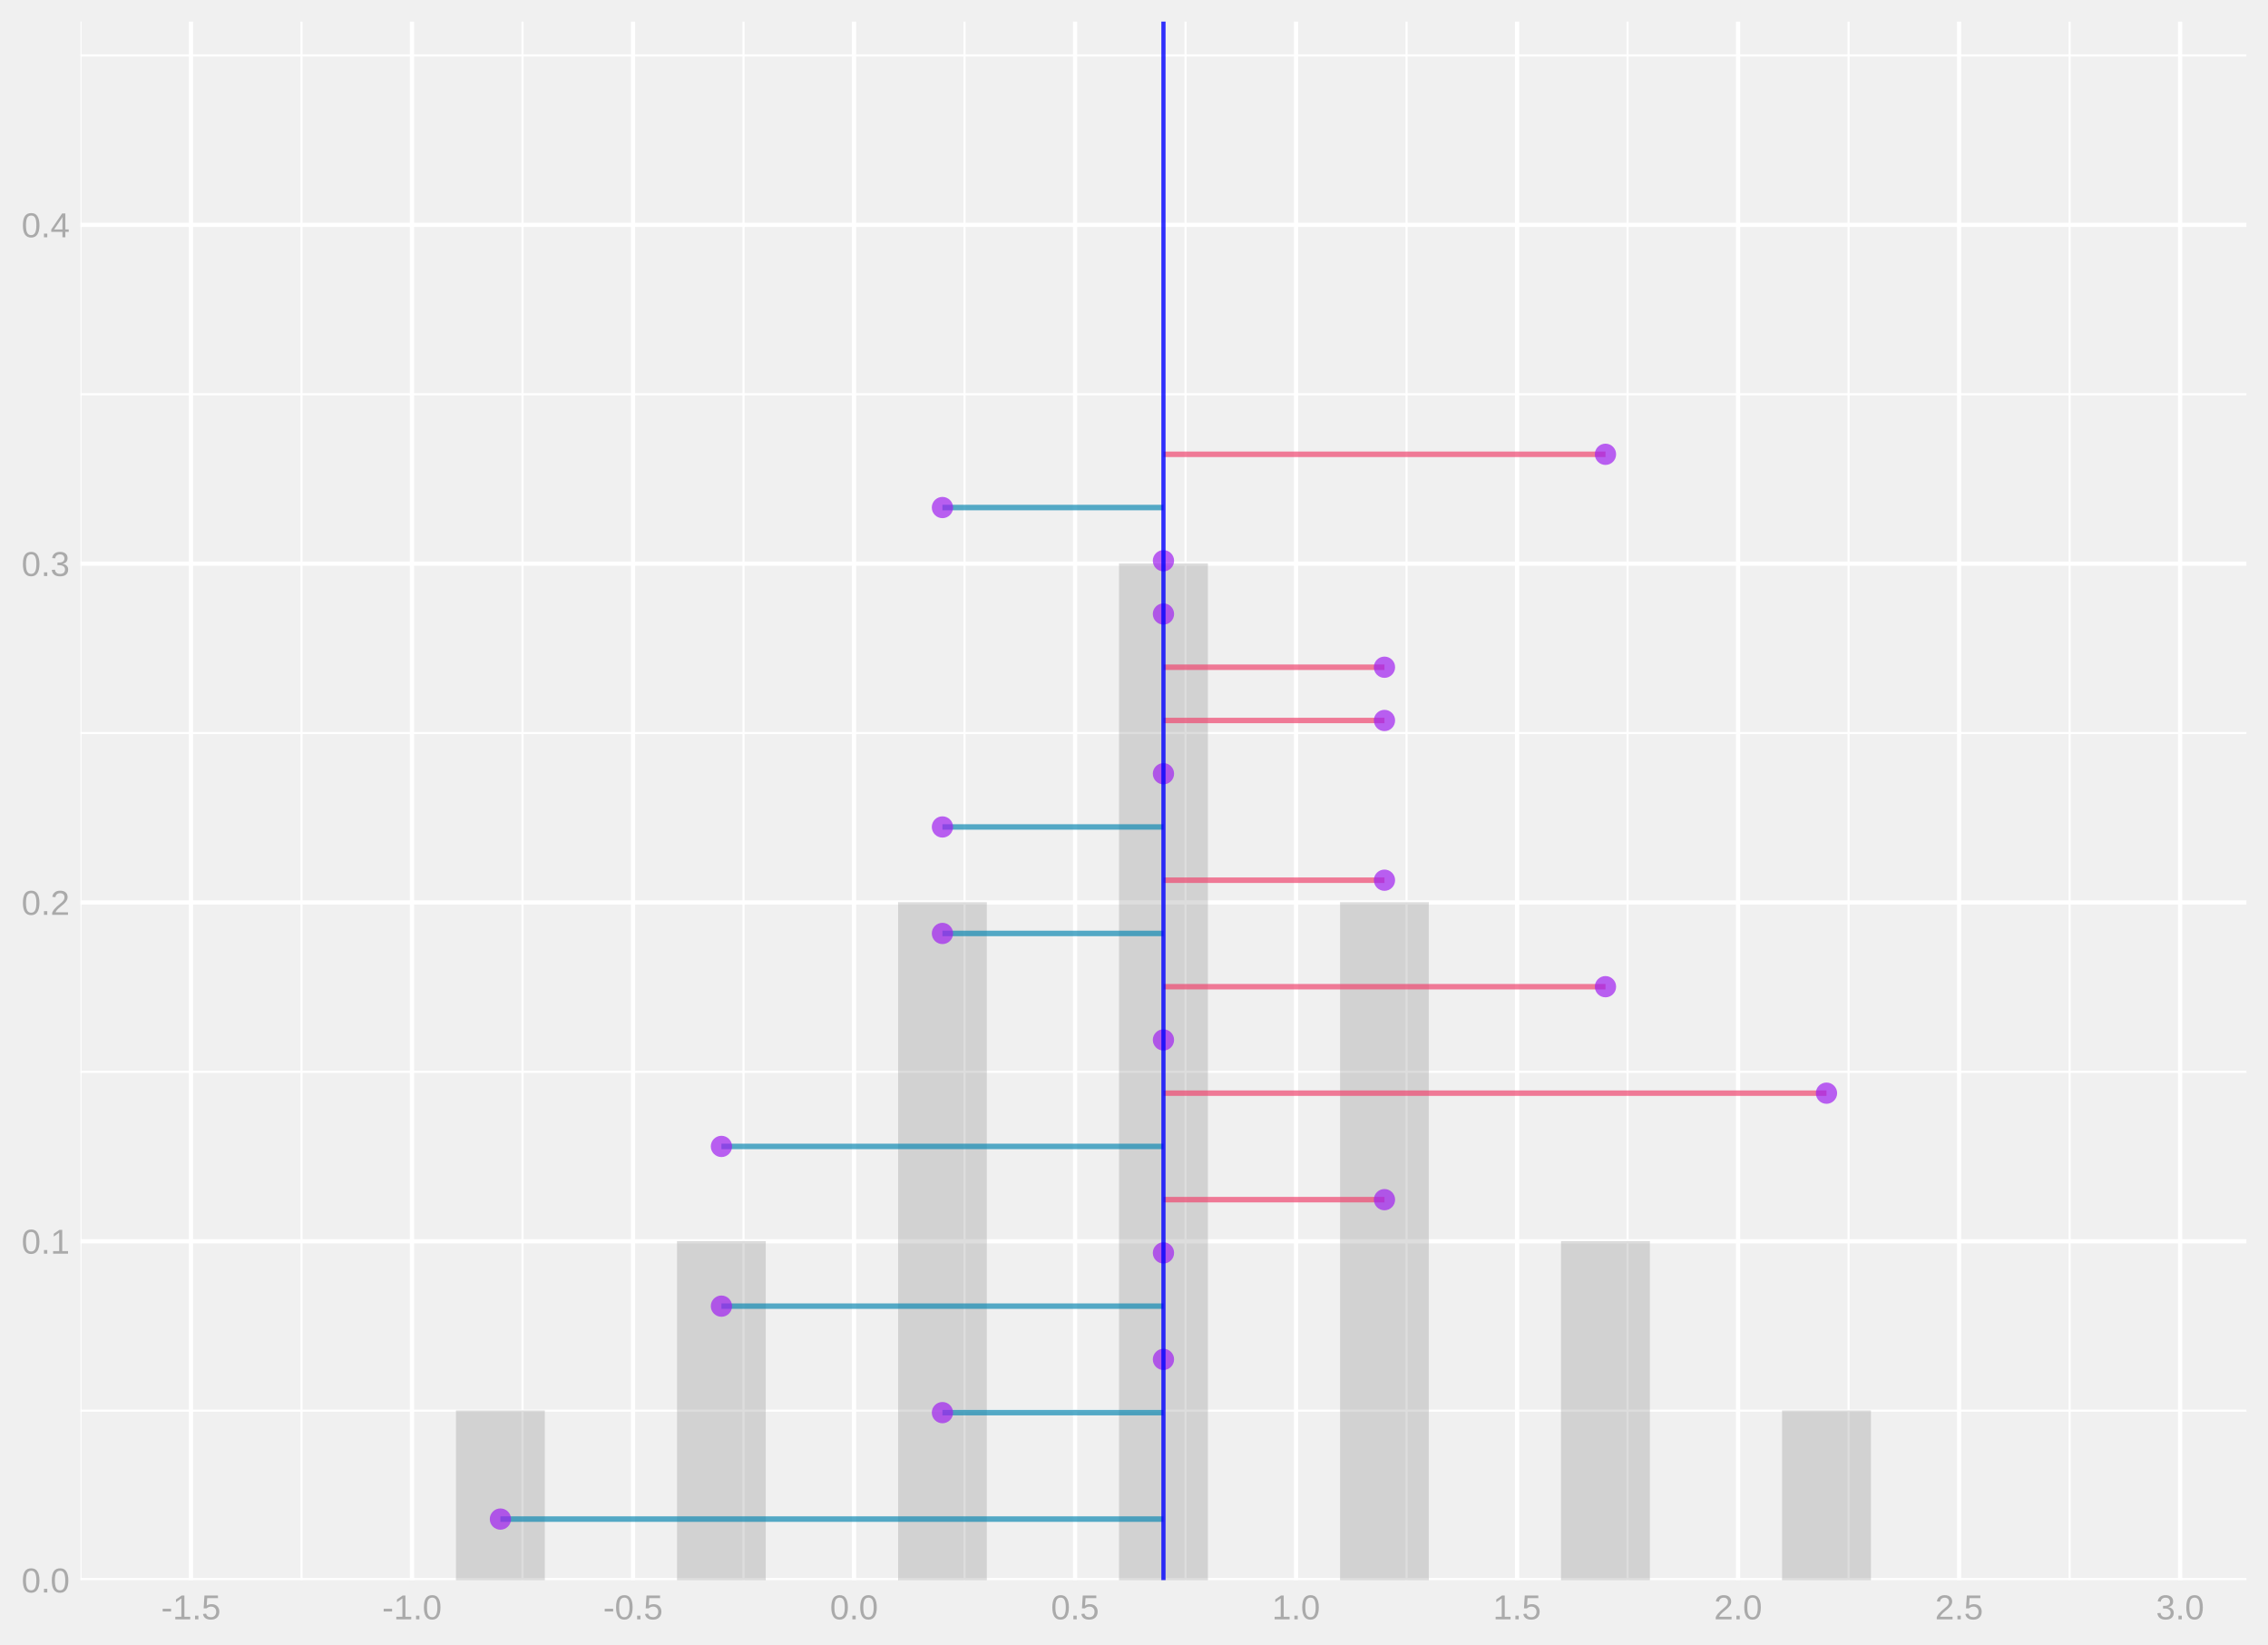
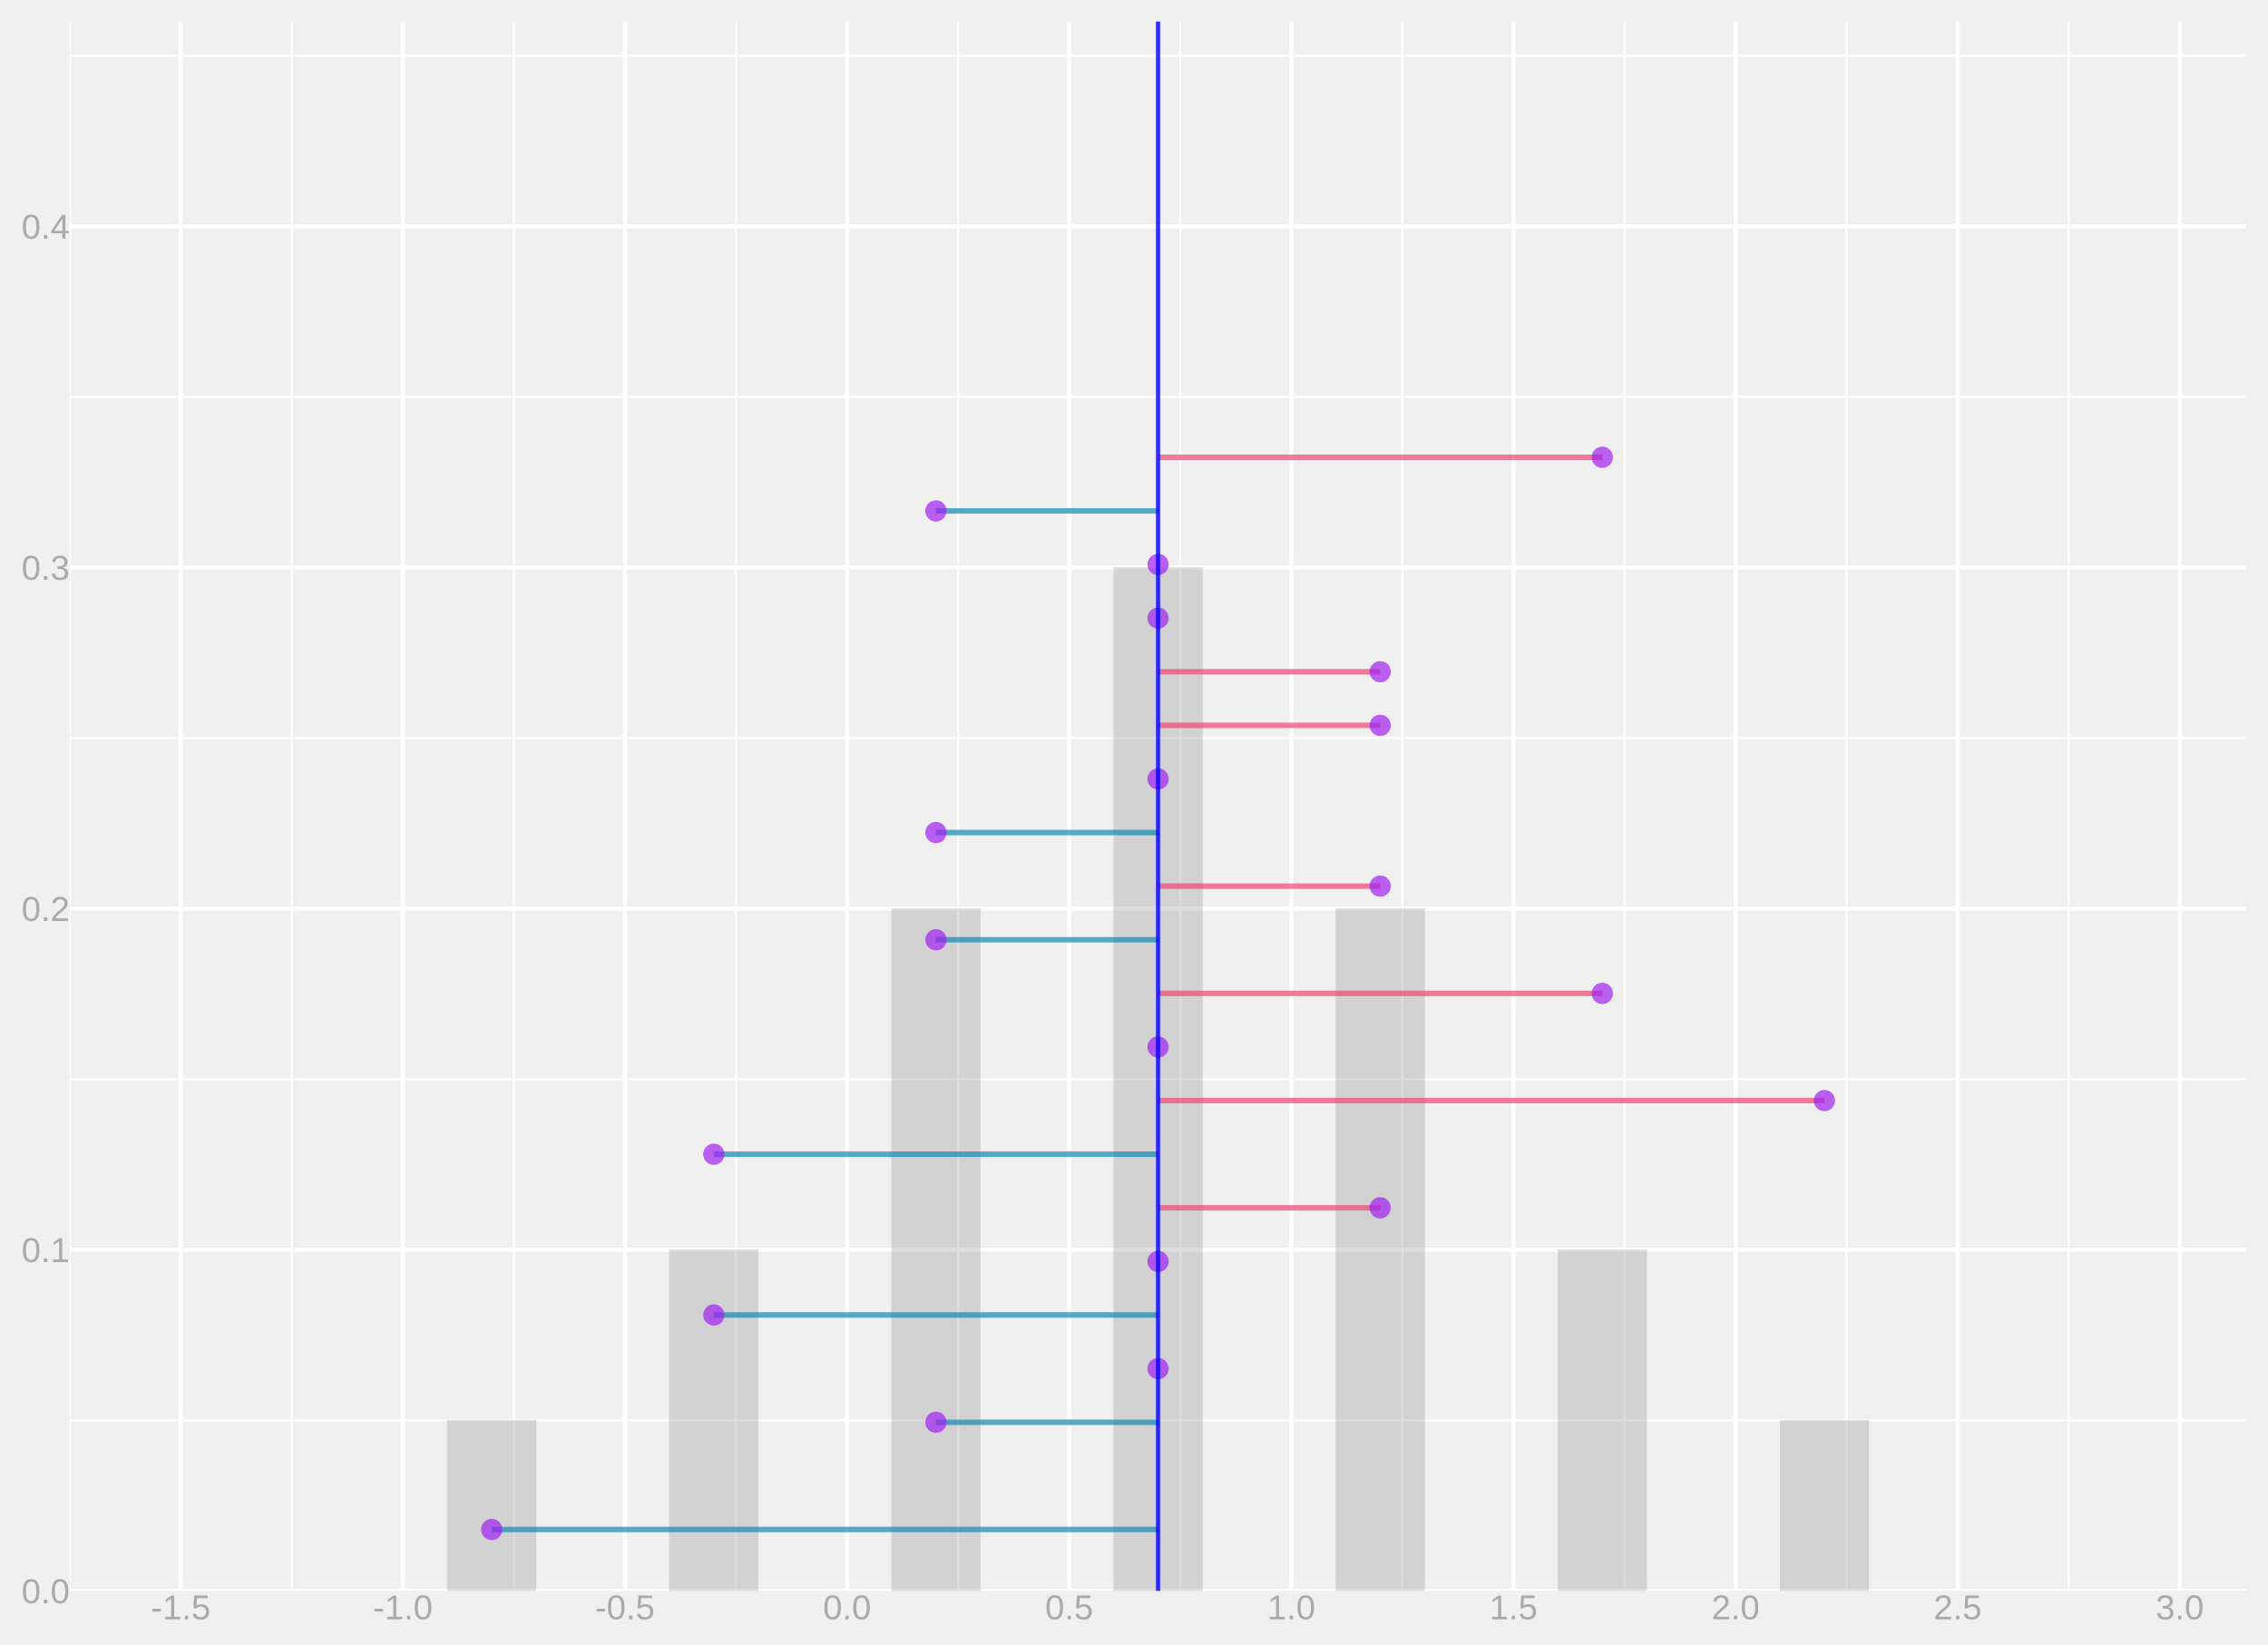
<svg xmlns="http://www.w3.org/2000/svg" width="576.00pt" height="417.60pt" viewBox="0 0 576.00 417.60">
  <g class="svglite">
    <defs>
      <style type="text/css">
    .svglite line, .svglite polyline, .svglite polygon, .svglite path, .svglite rect, .svglite circle {
      fill: none;
      stroke: #000000;
      stroke-linecap: round;
      stroke-linejoin: round;
      stroke-miterlimit: 10.00;
    }
    .svglite text {
      white-space: pre;
    }
    .svglite g.glyphgroup path {
      fill: inherit;
      stroke: none;
    }
  </style>
    </defs>
    <rect width="100%" height="100%" style="stroke: none; fill: none;" />
    <defs>
      <clipPath id="cpMC4wMHw1NzYuMDB8MC4wMHw0MTcuNjA=">
        <rect x="0.00" y="0.00" width="576.00" height="417.60" />
      </clipPath>
    </defs>
    <g clip-path="url(#cpMC4wMHw1NzYuMDB8MC4wMHw0MTcuNjA=)">
      <rect x="0.00" y="0.00" width="576.00" height="417.60" style="stroke-width: 1.07; stroke: none;" />
    </g>
    <defs>
-       <clipPath id="cpMjAuNDR8NTcwLjUyfDUuNDh8NDAxLjIz">
-         <rect x="20.44" y="5.48" width="550.08" height="395.75" />
+       <clipPath id="cpMTcuNzB8NTcwLjUyfDUuNDh8NDAzLjk3">
+         <rect x="17.70" y="5.48" width="552.82" height="398.49" />
      </clipPath>
    </defs>
-     <g clip-path="url(#cpMjAuNDR8NTcwLjUyfDUuNDh8NDAxLjIz)">
-       <rect x="20.44" y="5.48" width="550.08" height="395.75" style="stroke-width: 1.07; stroke: none;" />
-       <polyline points="20.44,358.21 570.52,358.21 " style="stroke-width: 0.53; stroke: #FFFFFF; stroke-linecap: butt;" />
-       <polyline points="20.44,272.18 570.52,272.18 " style="stroke-width: 0.53; stroke: #FFFFFF; stroke-linecap: butt;" />
-       <polyline points="20.44,186.15 570.52,186.15 " style="stroke-width: 0.53; stroke: #FFFFFF; stroke-linecap: butt;" />
-       <polyline points="20.44,100.12 570.52,100.12 " style="stroke-width: 0.53; stroke: #FFFFFF; stroke-linecap: butt;" />
-       <polyline points="20.44,14.08 570.52,14.08 " style="stroke-width: 0.53; stroke: #FFFFFF; stroke-linecap: butt;" />
-       <polyline points="20.44,401.23 20.44,5.48 " style="stroke-width: 0.53; stroke: #FFFFFF; stroke-linecap: butt;" />
-       <polyline points="76.57,401.23 76.57,5.48 " style="stroke-width: 0.53; stroke: #FFFFFF; stroke-linecap: butt;" />
-       <polyline points="132.70,401.23 132.70,5.48 " style="stroke-width: 0.53; stroke: #FFFFFF; stroke-linecap: butt;" />
-       <polyline points="188.83,401.23 188.83,5.48 " style="stroke-width: 0.53; stroke: #FFFFFF; stroke-linecap: butt;" />
-       <polyline points="244.96,401.23 244.96,5.48 " style="stroke-width: 0.53; stroke: #FFFFFF; stroke-linecap: butt;" />
-       <polyline points="301.09,401.23 301.09,5.48 " style="stroke-width: 0.53; stroke: #FFFFFF; stroke-linecap: butt;" />
-       <polyline points="357.22,401.23 357.22,5.48 " style="stroke-width: 0.53; stroke: #FFFFFF; stroke-linecap: butt;" />
-       <polyline points="413.35,401.23 413.35,5.48 " style="stroke-width: 0.53; stroke: #FFFFFF; stroke-linecap: butt;" />
-       <polyline points="469.48,401.23 469.48,5.48 " style="stroke-width: 0.53; stroke: #FFFFFF; stroke-linecap: butt;" />
-       <polyline points="525.62,401.23 525.62,5.48 " style="stroke-width: 0.53; stroke: #FFFFFF; stroke-linecap: butt;" />
-       <polyline points="20.44,401.23 570.52,401.23 " style="stroke-width: 1.07; stroke: #FFFFFF; stroke-linecap: butt;" />
-       <polyline points="20.44,315.20 570.52,315.20 " style="stroke-width: 1.07; stroke: #FFFFFF; stroke-linecap: butt;" />
-       <polyline points="20.44,229.16 570.52,229.16 " style="stroke-width: 1.07; stroke: #FFFFFF; stroke-linecap: butt;" />
-       <polyline points="20.44,143.13 570.52,143.13 " style="stroke-width: 1.07; stroke: #FFFFFF; stroke-linecap: butt;" />
-       <polyline points="20.44,57.10 570.52,57.10 " style="stroke-width: 1.07; stroke: #FFFFFF; stroke-linecap: butt;" />
-       <polyline points="48.50,401.23 48.50,5.48 " style="stroke-width: 1.07; stroke: #FFFFFF; stroke-linecap: butt;" />
-       <polyline points="104.63,401.23 104.63,5.48 " style="stroke-width: 1.07; stroke: #FFFFFF; stroke-linecap: butt;" />
-       <polyline points="160.77,401.23 160.77,5.48 " style="stroke-width: 1.07; stroke: #FFFFFF; stroke-linecap: butt;" />
-       <polyline points="216.90,401.23 216.90,5.48 " style="stroke-width: 1.07; stroke: #FFFFFF; stroke-linecap: butt;" />
-       <polyline points="273.03,401.23 273.03,5.48 " style="stroke-width: 1.07; stroke: #FFFFFF; stroke-linecap: butt;" />
-       <polyline points="329.16,401.23 329.16,5.48 " style="stroke-width: 1.07; stroke: #FFFFFF; stroke-linecap: butt;" />
-       <polyline points="385.29,401.23 385.29,5.48 " style="stroke-width: 1.07; stroke: #FFFFFF; stroke-linecap: butt;" />
-       <polyline points="441.42,401.23 441.42,5.48 " style="stroke-width: 1.07; stroke: #FFFFFF; stroke-linecap: butt;" />
-       <polyline points="497.55,401.23 497.55,5.48 " style="stroke-width: 1.07; stroke: #FFFFFF; stroke-linecap: butt;" />
-       <polyline points="553.68,401.23 553.68,5.48 " style="stroke-width: 1.07; stroke: #FFFFFF; stroke-linecap: butt;" />
-       <rect x="115.86" y="358.21" width="22.45" height="43.02" style="stroke-width: 0.043; stroke: #BEBEBE; stroke-linecap: butt; stroke-linejoin: miter; fill: #8C8C8C; fill-opacity: 0.30;" />
-       <rect x="171.99" y="315.20" width="22.45" height="86.03" style="stroke-width: 0.043; stroke: #BEBEBE; stroke-linecap: butt; stroke-linejoin: miter; fill: #8C8C8C; fill-opacity: 0.30;" />
-       <rect x="228.12" y="229.16" width="22.45" height="172.07" style="stroke-width: 0.043; stroke: #BEBEBE; stroke-linecap: butt; stroke-linejoin: miter; fill: #8C8C8C; fill-opacity: 0.30;" />
-       <rect x="284.25" y="143.13" width="22.45" height="258.10" style="stroke-width: 0.043; stroke: #BEBEBE; stroke-linecap: butt; stroke-linejoin: miter; fill: #8C8C8C; fill-opacity: 0.30;" />
-       <rect x="340.38" y="229.16" width="22.45" height="172.07" style="stroke-width: 0.043; stroke: #BEBEBE; stroke-linecap: butt; stroke-linejoin: miter; fill: #8C8C8C; fill-opacity: 0.30;" />
-       <rect x="396.51" y="315.20" width="22.45" height="86.03" style="stroke-width: 0.043; stroke: #BEBEBE; stroke-linecap: butt; stroke-linejoin: miter; fill: #8C8C8C; fill-opacity: 0.30;" />
-       <rect x="452.65" y="358.21" width="22.45" height="43.02" style="stroke-width: 0.043; stroke: #BEBEBE; stroke-linecap: butt; stroke-linejoin: miter; fill: #8C8C8C; fill-opacity: 0.30;" />
-       <line x1="295.48" y1="385.74" x2="127.09" y2="385.74" style="stroke-width: 1.39; stroke: #118AB2; stroke-opacity: 0.70; stroke-linecap: butt;" />
-       <line x1="295.48" y1="331.67" x2="183.22" y2="331.67" style="stroke-width: 1.39; stroke: #118AB2; stroke-opacity: 0.70; stroke-linecap: butt;" />
-       <line x1="295.48" y1="291.11" x2="183.22" y2="291.11" style="stroke-width: 1.39; stroke: #118AB2; stroke-opacity: 0.70; stroke-linecap: butt;" />
-       <line x1="295.48" y1="358.71" x2="239.35" y2="358.71" style="stroke-width: 1.39; stroke: #118AB2; stroke-opacity: 0.70; stroke-linecap: butt;" />
-       <line x1="295.48" y1="209.99" x2="239.35" y2="209.99" style="stroke-width: 1.39; stroke: #118AB2; stroke-opacity: 0.70; stroke-linecap: butt;" />
-       <line x1="295.48" y1="128.88" x2="239.35" y2="128.88" style="stroke-width: 1.39; stroke: #118AB2; stroke-opacity: 0.70; stroke-linecap: butt;" />
-       <line x1="295.48" y1="237.03" x2="239.35" y2="237.03" style="stroke-width: 1.39; stroke: #118AB2; stroke-opacity: 0.70; stroke-linecap: butt;" />
-       <line x1="295.48" y1="155.91" x2="295.48" y2="155.91" style="stroke-width: 1.39; stroke: #8C8C8C; stroke-opacity: 0.70; stroke-linecap: butt;" />
-       <line x1="295.48" y1="196.47" x2="295.48" y2="196.47" style="stroke-width: 1.39; stroke: #8C8C8C; stroke-opacity: 0.70; stroke-linecap: butt;" />
-       <line x1="295.48" y1="345.19" x2="295.48" y2="345.19" style="stroke-width: 1.39; stroke: #8C8C8C; stroke-opacity: 0.70; stroke-linecap: butt;" />
-       <line x1="295.48" y1="142.39" x2="295.48" y2="142.39" style="stroke-width: 1.39; stroke: #8C8C8C; stroke-opacity: 0.70; stroke-linecap: butt;" />
-       <line x1="295.48" y1="318.15" x2="295.48" y2="318.15" style="stroke-width: 1.39; stroke: #8C8C8C; stroke-opacity: 0.70; stroke-linecap: butt;" />
-       <line x1="295.48" y1="264.07" x2="295.48" y2="264.07" style="stroke-width: 1.39; stroke: #8C8C8C; stroke-opacity: 0.70; stroke-linecap: butt;" />
-       <line x1="295.48" y1="169.43" x2="351.61" y2="169.43" style="stroke-width: 1.39; stroke: #EF476F; stroke-opacity: 0.70; stroke-linecap: butt;" />
-       <line x1="295.48" y1="304.63" x2="351.61" y2="304.63" style="stroke-width: 1.39; stroke: #EF476F; stroke-opacity: 0.70; stroke-linecap: butt;" />
-       <line x1="295.48" y1="182.95" x2="351.61" y2="182.95" style="stroke-width: 1.39; stroke: #EF476F; stroke-opacity: 0.70; stroke-linecap: butt;" />
-       <line x1="295.48" y1="223.51" x2="351.61" y2="223.51" style="stroke-width: 1.39; stroke: #EF476F; stroke-opacity: 0.70; stroke-linecap: butt;" />
-       <line x1="295.48" y1="250.55" x2="407.74" y2="250.55" style="stroke-width: 1.39; stroke: #EF476F; stroke-opacity: 0.70; stroke-linecap: butt;" />
-       <line x1="295.48" y1="115.36" x2="407.74" y2="115.36" style="stroke-width: 1.39; stroke: #EF476F; stroke-opacity: 0.70; stroke-linecap: butt;" />
-       <line x1="295.48" y1="277.59" x2="463.87" y2="277.59" style="stroke-width: 1.39; stroke: #EF476F; stroke-opacity: 0.70; stroke-linecap: butt;" />
-       <circle cx="127.09" cy="385.74" r="2.70" style="stroke-width: 1.13; stroke: none; fill: #A020F0; fill-opacity: 0.70;" />
-       <circle cx="183.22" cy="331.67" r="2.70" style="stroke-width: 1.13; stroke: none; fill: #A020F0; fill-opacity: 0.70;" />
-       <circle cx="183.22" cy="291.11" r="2.70" style="stroke-width: 1.13; stroke: none; fill: #A020F0; fill-opacity: 0.70;" />
-       <circle cx="239.35" cy="358.71" r="2.70" style="stroke-width: 1.13; stroke: none; fill: #A020F0; fill-opacity: 0.70;" />
-       <circle cx="239.35" cy="209.99" r="2.70" style="stroke-width: 1.13; stroke: none; fill: #A020F0; fill-opacity: 0.70;" />
-       <circle cx="239.35" cy="128.88" r="2.70" style="stroke-width: 1.13; stroke: none; fill: #A020F0; fill-opacity: 0.70;" />
-       <circle cx="239.35" cy="237.03" r="2.70" style="stroke-width: 1.13; stroke: none; fill: #A020F0; fill-opacity: 0.70;" />
-       <circle cx="295.48" cy="155.91" r="2.70" style="stroke-width: 1.13; stroke: none; fill: #A020F0; fill-opacity: 0.70;" />
-       <circle cx="295.48" cy="196.47" r="2.70" style="stroke-width: 1.13; stroke: none; fill: #A020F0; fill-opacity: 0.70;" />
-       <circle cx="295.48" cy="345.19" r="2.70" style="stroke-width: 1.13; stroke: none; fill: #A020F0; fill-opacity: 0.70;" />
-       <circle cx="295.48" cy="142.39" r="2.70" style="stroke-width: 1.13; stroke: none; fill: #A020F0; fill-opacity: 0.70;" />
-       <circle cx="295.48" cy="318.15" r="2.70" style="stroke-width: 1.13; stroke: none; fill: #A020F0; fill-opacity: 0.70;" />
-       <circle cx="295.48" cy="264.07" r="2.70" style="stroke-width: 1.13; stroke: none; fill: #A020F0; fill-opacity: 0.70;" />
-       <circle cx="351.61" cy="169.43" r="2.70" style="stroke-width: 1.13; stroke: none; fill: #A020F0; fill-opacity: 0.70;" />
-       <circle cx="351.61" cy="304.63" r="2.70" style="stroke-width: 1.13; stroke: none; fill: #A020F0; fill-opacity: 0.70;" />
-       <circle cx="351.61" cy="182.95" r="2.70" style="stroke-width: 1.13; stroke: none; fill: #A020F0; fill-opacity: 0.70;" />
-       <circle cx="351.61" cy="223.51" r="2.70" style="stroke-width: 1.13; stroke: none; fill: #A020F0; fill-opacity: 0.70;" />
-       <circle cx="407.74" cy="250.55" r="2.70" style="stroke-width: 1.13; stroke: none; fill: #A020F0; fill-opacity: 0.70;" />
-       <circle cx="407.74" cy="115.36" r="2.70" style="stroke-width: 1.13; stroke: none; fill: #A020F0; fill-opacity: 0.70;" />
-       <circle cx="463.87" cy="277.59" r="2.70" style="stroke-width: 1.13; stroke: none; fill: #A020F0; fill-opacity: 0.70;" />
-       <line x1="295.48" y1="401.23" x2="295.48" y2="5.48" style="stroke-width: 1.07; stroke: #0000FF; stroke-opacity: 0.80; stroke-linecap: butt;" />
+     <g clip-path="url(#cpMTcuNzB8NTcwLjUyfDUuNDh8NDAzLjk3)">
+       <rect x="17.70" y="5.48" width="552.82" height="398.49" style="stroke-width: 1.07; stroke: none;" />
+       <polyline points="17.70,360.66 570.52,360.66 " style="stroke-width: 0.53; stroke: #FFFFFF; stroke-linecap: butt;" />
+       <polyline points="17.70,274.03 570.52,274.03 " style="stroke-width: 0.53; stroke: #FFFFFF; stroke-linecap: butt;" />
+       <polyline points="17.70,187.40 570.52,187.40 " style="stroke-width: 0.53; stroke: #FFFFFF; stroke-linecap: butt;" />
+       <polyline points="17.70,100.77 570.52,100.77 " style="stroke-width: 0.53; stroke: #FFFFFF; stroke-linecap: butt;" />
+       <polyline points="17.70,14.14 570.52,14.14 " style="stroke-width: 0.53; stroke: #FFFFFF; stroke-linecap: butt;" />
+       <polyline points="17.70,403.97 17.70,5.48 " style="stroke-width: 0.53; stroke: #FFFFFF; stroke-linecap: butt;" />
+       <polyline points="74.11,403.97 74.11,5.48 " style="stroke-width: 0.53; stroke: #FFFFFF; stroke-linecap: butt;" />
+       <polyline points="130.52,403.97 130.52,5.48 " style="stroke-width: 0.53; stroke: #FFFFFF; stroke-linecap: butt;" />
+       <polyline points="186.93,403.97 186.93,5.48 " style="stroke-width: 0.53; stroke: #FFFFFF; stroke-linecap: butt;" />
+       <polyline points="243.34,403.97 243.34,5.48 " style="stroke-width: 0.53; stroke: #FFFFFF; stroke-linecap: butt;" />
+       <polyline points="299.75,403.97 299.75,5.48 " style="stroke-width: 0.53; stroke: #FFFFFF; stroke-linecap: butt;" />
+       <polyline points="356.16,403.97 356.16,5.48 " style="stroke-width: 0.53; stroke: #FFFFFF; stroke-linecap: butt;" />
+       <polyline points="412.57,403.97 412.57,5.48 " style="stroke-width: 0.53; stroke: #FFFFFF; stroke-linecap: butt;" />
+       <polyline points="468.98,403.97 468.98,5.48 " style="stroke-width: 0.53; stroke: #FFFFFF; stroke-linecap: butt;" />
+       <polyline points="525.39,403.97 525.39,5.48 " style="stroke-width: 0.53; stroke: #FFFFFF; stroke-linecap: butt;" />
+       <polyline points="17.70,403.97 570.52,403.97 " style="stroke-width: 1.07; stroke: #FFFFFF; stroke-linecap: butt;" />
+       <polyline points="17.70,317.34 570.52,317.34 " style="stroke-width: 1.07; stroke: #FFFFFF; stroke-linecap: butt;" />
+       <polyline points="17.70,230.71 570.52,230.71 " style="stroke-width: 1.07; stroke: #FFFFFF; stroke-linecap: butt;" />
+       <polyline points="17.70,144.08 570.52,144.08 " style="stroke-width: 1.07; stroke: #FFFFFF; stroke-linecap: butt;" />
+       <polyline points="17.70,57.46 570.52,57.46 " style="stroke-width: 1.07; stroke: #FFFFFF; stroke-linecap: butt;" />
+       <polyline points="45.90,403.97 45.90,5.48 " style="stroke-width: 1.07; stroke: #FFFFFF; stroke-linecap: butt;" />
+       <polyline points="102.31,403.97 102.31,5.48 " style="stroke-width: 1.07; stroke: #FFFFFF; stroke-linecap: butt;" />
+       <polyline points="158.72,403.97 158.72,5.48 " style="stroke-width: 1.07; stroke: #FFFFFF; stroke-linecap: butt;" />
+       <polyline points="215.13,403.97 215.13,5.48 " style="stroke-width: 1.07; stroke: #FFFFFF; stroke-linecap: butt;" />
+       <polyline points="271.55,403.97 271.55,5.48 " style="stroke-width: 1.07; stroke: #FFFFFF; stroke-linecap: butt;" />
+       <polyline points="327.96,403.97 327.96,5.48 " style="stroke-width: 1.07; stroke: #FFFFFF; stroke-linecap: butt;" />
+       <polyline points="384.37,403.97 384.37,5.48 " style="stroke-width: 1.07; stroke: #FFFFFF; stroke-linecap: butt;" />
+       <polyline points="440.78,403.97 440.78,5.48 " style="stroke-width: 1.07; stroke: #FFFFFF; stroke-linecap: butt;" />
+       <polyline points="497.19,403.97 497.19,5.48 " style="stroke-width: 1.07; stroke: #FFFFFF; stroke-linecap: butt;" />
+       <polyline points="553.60,403.97 553.60,5.48 " style="stroke-width: 1.07; stroke: #FFFFFF; stroke-linecap: butt;" />
+       <rect x="113.60" y="360.66" width="22.56" height="43.31" style="stroke-width: 0.043; stroke: #BEBEBE; stroke-linecap: butt; stroke-linejoin: miter; fill: #8C8C8C; fill-opacity: 0.30;" />
+       <rect x="170.01" y="317.34" width="22.56" height="86.63" style="stroke-width: 0.043; stroke: #BEBEBE; stroke-linecap: butt; stroke-linejoin: miter; fill: #8C8C8C; fill-opacity: 0.30;" />
+       <rect x="226.42" y="230.71" width="22.56" height="173.26" style="stroke-width: 0.043; stroke: #BEBEBE; stroke-linecap: butt; stroke-linejoin: miter; fill: #8C8C8C; fill-opacity: 0.30;" />
+       <rect x="282.83" y="144.08" width="22.56" height="259.89" style="stroke-width: 0.043; stroke: #BEBEBE; stroke-linecap: butt; stroke-linejoin: miter; fill: #8C8C8C; fill-opacity: 0.30;" />
+       <rect x="339.24" y="230.71" width="22.56" height="173.26" style="stroke-width: 0.043; stroke: #BEBEBE; stroke-linecap: butt; stroke-linejoin: miter; fill: #8C8C8C; fill-opacity: 0.30;" />
+       <rect x="395.65" y="317.34" width="22.56" height="86.63" style="stroke-width: 0.043; stroke: #BEBEBE; stroke-linecap: butt; stroke-linejoin: miter; fill: #8C8C8C; fill-opacity: 0.30;" />
+       <rect x="452.06" y="360.66" width="22.56" height="43.31" style="stroke-width: 0.043; stroke: #BEBEBE; stroke-linecap: butt; stroke-linejoin: miter; fill: #8C8C8C; fill-opacity: 0.30;" />
+       <line x1="294.11" y1="388.38" x2="124.88" y2="388.38" style="stroke-width: 1.39; stroke: #118AB2; stroke-opacity: 0.70; stroke-linecap: butt;" />
+       <line x1="294.11" y1="333.92" x2="181.29" y2="333.92" style="stroke-width: 1.39; stroke: #118AB2; stroke-opacity: 0.70; stroke-linecap: butt;" />
+       <line x1="294.11" y1="293.09" x2="181.29" y2="293.09" style="stroke-width: 1.39; stroke: #118AB2; stroke-opacity: 0.70; stroke-linecap: butt;" />
+       <line x1="294.11" y1="361.15" x2="237.70" y2="361.15" style="stroke-width: 1.39; stroke: #118AB2; stroke-opacity: 0.70; stroke-linecap: butt;" />
+       <line x1="294.11" y1="211.41" x2="237.70" y2="211.41" style="stroke-width: 1.39; stroke: #118AB2; stroke-opacity: 0.70; stroke-linecap: butt;" />
+       <line x1="294.11" y1="129.73" x2="237.70" y2="129.73" style="stroke-width: 1.39; stroke: #118AB2; stroke-opacity: 0.70; stroke-linecap: butt;" />
+       <line x1="294.11" y1="238.63" x2="237.70" y2="238.63" style="stroke-width: 1.39; stroke: #118AB2; stroke-opacity: 0.70; stroke-linecap: butt;" />
+       <line x1="294.11" y1="156.96" x2="294.11" y2="156.96" style="stroke-width: 1.39; stroke: #8C8C8C; stroke-opacity: 0.70; stroke-linecap: butt;" />
+       <line x1="294.11" y1="197.79" x2="294.11" y2="197.79" style="stroke-width: 1.39; stroke: #8C8C8C; stroke-opacity: 0.70; stroke-linecap: butt;" />
+       <line x1="294.11" y1="347.54" x2="294.11" y2="347.54" style="stroke-width: 1.39; stroke: #8C8C8C; stroke-opacity: 0.70; stroke-linecap: butt;" />
+       <line x1="294.11" y1="143.34" x2="294.11" y2="143.34" style="stroke-width: 1.39; stroke: #8C8C8C; stroke-opacity: 0.70; stroke-linecap: butt;" />
+       <line x1="294.11" y1="320.31" x2="294.11" y2="320.31" style="stroke-width: 1.39; stroke: #8C8C8C; stroke-opacity: 0.70; stroke-linecap: butt;" />
+       <line x1="294.11" y1="265.86" x2="294.11" y2="265.86" style="stroke-width: 1.39; stroke: #8C8C8C; stroke-opacity: 0.70; stroke-linecap: butt;" />
+       <line x1="294.11" y1="170.57" x2="350.52" y2="170.57" style="stroke-width: 1.39; stroke: #EF476F; stroke-opacity: 0.70; stroke-linecap: butt;" />
+       <line x1="294.11" y1="306.70" x2="350.52" y2="306.70" style="stroke-width: 1.39; stroke: #EF476F; stroke-opacity: 0.70; stroke-linecap: butt;" />
+       <line x1="294.11" y1="184.18" x2="350.52" y2="184.18" style="stroke-width: 1.39; stroke: #EF476F; stroke-opacity: 0.70; stroke-linecap: butt;" />
+       <line x1="294.11" y1="225.02" x2="350.52" y2="225.02" style="stroke-width: 1.39; stroke: #EF476F; stroke-opacity: 0.70; stroke-linecap: butt;" />
+       <line x1="294.11" y1="252.25" x2="406.93" y2="252.25" style="stroke-width: 1.39; stroke: #EF476F; stroke-opacity: 0.70; stroke-linecap: butt;" />
+       <line x1="294.11" y1="116.12" x2="406.93" y2="116.12" style="stroke-width: 1.39; stroke: #EF476F; stroke-opacity: 0.70; stroke-linecap: butt;" />
+       <line x1="294.11" y1="279.47" x2="463.34" y2="279.47" style="stroke-width: 1.39; stroke: #EF476F; stroke-opacity: 0.70; stroke-linecap: butt;" />
+       <circle cx="124.88" cy="388.38" r="2.70" style="stroke-width: 1.13; stroke: none; fill: #A020F0; fill-opacity: 0.70;" />
+       <circle cx="181.29" cy="333.92" r="2.70" style="stroke-width: 1.13; stroke: none; fill: #A020F0; fill-opacity: 0.70;" />
+       <circle cx="181.29" cy="293.09" r="2.70" style="stroke-width: 1.13; stroke: none; fill: #A020F0; fill-opacity: 0.70;" />
+       <circle cx="237.70" cy="361.15" r="2.70" style="stroke-width: 1.13; stroke: none; fill: #A020F0; fill-opacity: 0.70;" />
+       <circle cx="237.70" cy="211.41" r="2.70" style="stroke-width: 1.13; stroke: none; fill: #A020F0; fill-opacity: 0.70;" />
+       <circle cx="237.70" cy="129.73" r="2.70" style="stroke-width: 1.13; stroke: none; fill: #A020F0; fill-opacity: 0.70;" />
+       <circle cx="237.70" cy="238.63" r="2.70" style="stroke-width: 1.13; stroke: none; fill: #A020F0; fill-opacity: 0.70;" />
+       <circle cx="294.11" cy="156.96" r="2.70" style="stroke-width: 1.13; stroke: none; fill: #A020F0; fill-opacity: 0.70;" />
+       <circle cx="294.11" cy="197.79" r="2.70" style="stroke-width: 1.13; stroke: none; fill: #A020F0; fill-opacity: 0.70;" />
+       <circle cx="294.11" cy="347.54" r="2.70" style="stroke-width: 1.13; stroke: none; fill: #A020F0; fill-opacity: 0.70;" />
+       <circle cx="294.11" cy="143.34" r="2.70" style="stroke-width: 1.13; stroke: none; fill: #A020F0; fill-opacity: 0.70;" />
+       <circle cx="294.11" cy="320.31" r="2.70" style="stroke-width: 1.13; stroke: none; fill: #A020F0; fill-opacity: 0.70;" />
+       <circle cx="294.11" cy="265.86" r="2.70" style="stroke-width: 1.13; stroke: none; fill: #A020F0; fill-opacity: 0.70;" />
+       <circle cx="350.52" cy="170.57" r="2.70" style="stroke-width: 1.13; stroke: none; fill: #A020F0; fill-opacity: 0.70;" />
+       <circle cx="350.52" cy="306.70" r="2.70" style="stroke-width: 1.13; stroke: none; fill: #A020F0; fill-opacity: 0.70;" />
+       <circle cx="350.52" cy="184.18" r="2.70" style="stroke-width: 1.13; stroke: none; fill: #A020F0; fill-opacity: 0.70;" />
+       <circle cx="350.52" cy="225.02" r="2.70" style="stroke-width: 1.13; stroke: none; fill: #A020F0; fill-opacity: 0.70;" />
+       <circle cx="406.93" cy="252.25" r="2.70" style="stroke-width: 1.13; stroke: none; fill: #A020F0; fill-opacity: 0.70;" />
+       <circle cx="406.93" cy="116.12" r="2.70" style="stroke-width: 1.13; stroke: none; fill: #A020F0; fill-opacity: 0.70;" />
+       <circle cx="463.34" cy="279.47" r="2.70" style="stroke-width: 1.13; stroke: none; fill: #A020F0; fill-opacity: 0.70;" />
+       <line x1="294.11" y1="403.97" x2="294.11" y2="5.48" style="stroke-width: 1.07; stroke: #0000FF; stroke-opacity: 0.80; stroke-linecap: butt;" />
    </g>
    <g clip-path="url(#cpMC4wMHw1NzYuMDB8MC4wMHw0MTcuNjA=)">
-       <text x="11.59" y="404.38" text-anchor="middle" style="font-size: 8.80px;fill: #AAAAAA; font-family: &quot;Arial&quot;;" textLength="12.22px" lengthAdjust="spacingAndGlyphs">0.0</text>
-       <text x="11.59" y="318.35" text-anchor="middle" style="font-size: 8.80px;fill: #AAAAAA; font-family: &quot;Arial&quot;;" textLength="12.22px" lengthAdjust="spacingAndGlyphs">0.1</text>
-       <text x="11.59" y="232.31" text-anchor="middle" style="font-size: 8.80px;fill: #AAAAAA; font-family: &quot;Arial&quot;;" textLength="12.22px" lengthAdjust="spacingAndGlyphs">0.2</text>
-       <text x="11.59" y="146.28" text-anchor="middle" style="font-size: 8.80px;fill: #AAAAAA; font-family: &quot;Arial&quot;;" textLength="12.22px" lengthAdjust="spacingAndGlyphs">0.3</text>
-       <text x="11.59" y="60.25" text-anchor="middle" style="font-size: 8.80px;fill: #AAAAAA; font-family: &quot;Arial&quot;;" textLength="12.22px" lengthAdjust="spacingAndGlyphs">0.4</text>
-       <text x="48.50" y="411.20" text-anchor="middle" style="font-size: 8.80px;fill: #AAAAAA; font-family: &quot;Arial&quot;;" textLength="15.14px" lengthAdjust="spacingAndGlyphs">-1.5</text>
-       <text x="104.63" y="411.20" text-anchor="middle" style="font-size: 8.80px;fill: #AAAAAA; font-family: &quot;Arial&quot;;" textLength="15.14px" lengthAdjust="spacingAndGlyphs">-1.0</text>
-       <text x="160.77" y="411.20" text-anchor="middle" style="font-size: 8.80px;fill: #AAAAAA; font-family: &quot;Arial&quot;;" textLength="15.14px" lengthAdjust="spacingAndGlyphs">-0.5</text>
-       <text x="216.90" y="411.20" text-anchor="middle" style="font-size: 8.80px;fill: #AAAAAA; font-family: &quot;Arial&quot;;" textLength="12.22px" lengthAdjust="spacingAndGlyphs">0.0</text>
-       <text x="273.03" y="411.20" text-anchor="middle" style="font-size: 8.80px;fill: #AAAAAA; font-family: &quot;Arial&quot;;" textLength="12.22px" lengthAdjust="spacingAndGlyphs">0.5</text>
-       <text x="329.16" y="411.20" text-anchor="middle" style="font-size: 8.80px;fill: #AAAAAA; font-family: &quot;Arial&quot;;" textLength="12.22px" lengthAdjust="spacingAndGlyphs">1.0</text>
-       <text x="385.29" y="411.20" text-anchor="middle" style="font-size: 8.80px;fill: #AAAAAA; font-family: &quot;Arial&quot;;" textLength="12.22px" lengthAdjust="spacingAndGlyphs">1.5</text>
-       <text x="441.42" y="411.20" text-anchor="middle" style="font-size: 8.80px;fill: #AAAAAA; font-family: &quot;Arial&quot;;" textLength="12.22px" lengthAdjust="spacingAndGlyphs">2.0</text>
-       <text x="497.55" y="411.20" text-anchor="middle" style="font-size: 8.80px;fill: #AAAAAA; font-family: &quot;Arial&quot;;" textLength="12.22px" lengthAdjust="spacingAndGlyphs">2.5</text>
-       <text x="553.68" y="411.20" text-anchor="middle" style="font-size: 8.80px;fill: #AAAAAA; font-family: &quot;Arial&quot;;" textLength="12.22px" lengthAdjust="spacingAndGlyphs">3.0</text>
+       <text x="11.59" y="407.12" text-anchor="middle" style="font-size: 8.80px;fill: #AAAAAA; font-family: &quot;Arial&quot;;" textLength="12.22px" lengthAdjust="spacingAndGlyphs">0.0</text>
+       <text x="11.59" y="320.49" text-anchor="middle" style="font-size: 8.80px;fill: #AAAAAA; font-family: &quot;Arial&quot;;" textLength="12.22px" lengthAdjust="spacingAndGlyphs">0.1</text>
+       <text x="11.59" y="233.86" text-anchor="middle" style="font-size: 8.80px;fill: #AAAAAA; font-family: &quot;Arial&quot;;" textLength="12.22px" lengthAdjust="spacingAndGlyphs">0.2</text>
+       <text x="11.59" y="147.23" text-anchor="middle" style="font-size: 8.80px;fill: #AAAAAA; font-family: &quot;Arial&quot;;" textLength="12.22px" lengthAdjust="spacingAndGlyphs">0.3</text>
+       <text x="11.59" y="60.61" text-anchor="middle" style="font-size: 8.80px;fill: #AAAAAA; font-family: &quot;Arial&quot;;" textLength="12.22px" lengthAdjust="spacingAndGlyphs">0.4</text>
+       <text x="45.90" y="411.20" text-anchor="middle" style="font-size: 8.80px;fill: #AAAAAA; font-family: &quot;Arial&quot;;" textLength="15.14px" lengthAdjust="spacingAndGlyphs">-1.5</text>
+       <text x="102.31" y="411.20" text-anchor="middle" style="font-size: 8.80px;fill: #AAAAAA; font-family: &quot;Arial&quot;;" textLength="15.14px" lengthAdjust="spacingAndGlyphs">-1.0</text>
+       <text x="158.72" y="411.20" text-anchor="middle" style="font-size: 8.80px;fill: #AAAAAA; font-family: &quot;Arial&quot;;" textLength="15.14px" lengthAdjust="spacingAndGlyphs">-0.5</text>
+       <text x="215.13" y="411.20" text-anchor="middle" style="font-size: 8.80px;fill: #AAAAAA; font-family: &quot;Arial&quot;;" textLength="12.22px" lengthAdjust="spacingAndGlyphs">0.0</text>
+       <text x="271.55" y="411.20" text-anchor="middle" style="font-size: 8.80px;fill: #AAAAAA; font-family: &quot;Arial&quot;;" textLength="12.22px" lengthAdjust="spacingAndGlyphs">0.5</text>
+       <text x="327.96" y="411.20" text-anchor="middle" style="font-size: 8.80px;fill: #AAAAAA; font-family: &quot;Arial&quot;;" textLength="12.22px" lengthAdjust="spacingAndGlyphs">1.0</text>
+       <text x="384.37" y="411.20" text-anchor="middle" style="font-size: 8.80px;fill: #AAAAAA; font-family: &quot;Arial&quot;;" textLength="12.22px" lengthAdjust="spacingAndGlyphs">1.5</text>
+       <text x="440.78" y="411.20" text-anchor="middle" style="font-size: 8.80px;fill: #AAAAAA; font-family: &quot;Arial&quot;;" textLength="12.22px" lengthAdjust="spacingAndGlyphs">2.0</text>
+       <text x="497.19" y="411.20" text-anchor="middle" style="font-size: 8.80px;fill: #AAAAAA; font-family: &quot;Arial&quot;;" textLength="12.22px" lengthAdjust="spacingAndGlyphs">2.5</text>
+       <text x="553.60" y="411.20" text-anchor="middle" style="font-size: 8.80px;fill: #AAAAAA; font-family: &quot;Arial&quot;;" textLength="12.22px" lengthAdjust="spacingAndGlyphs">3.0</text>
    </g>
  </g>
</svg>
